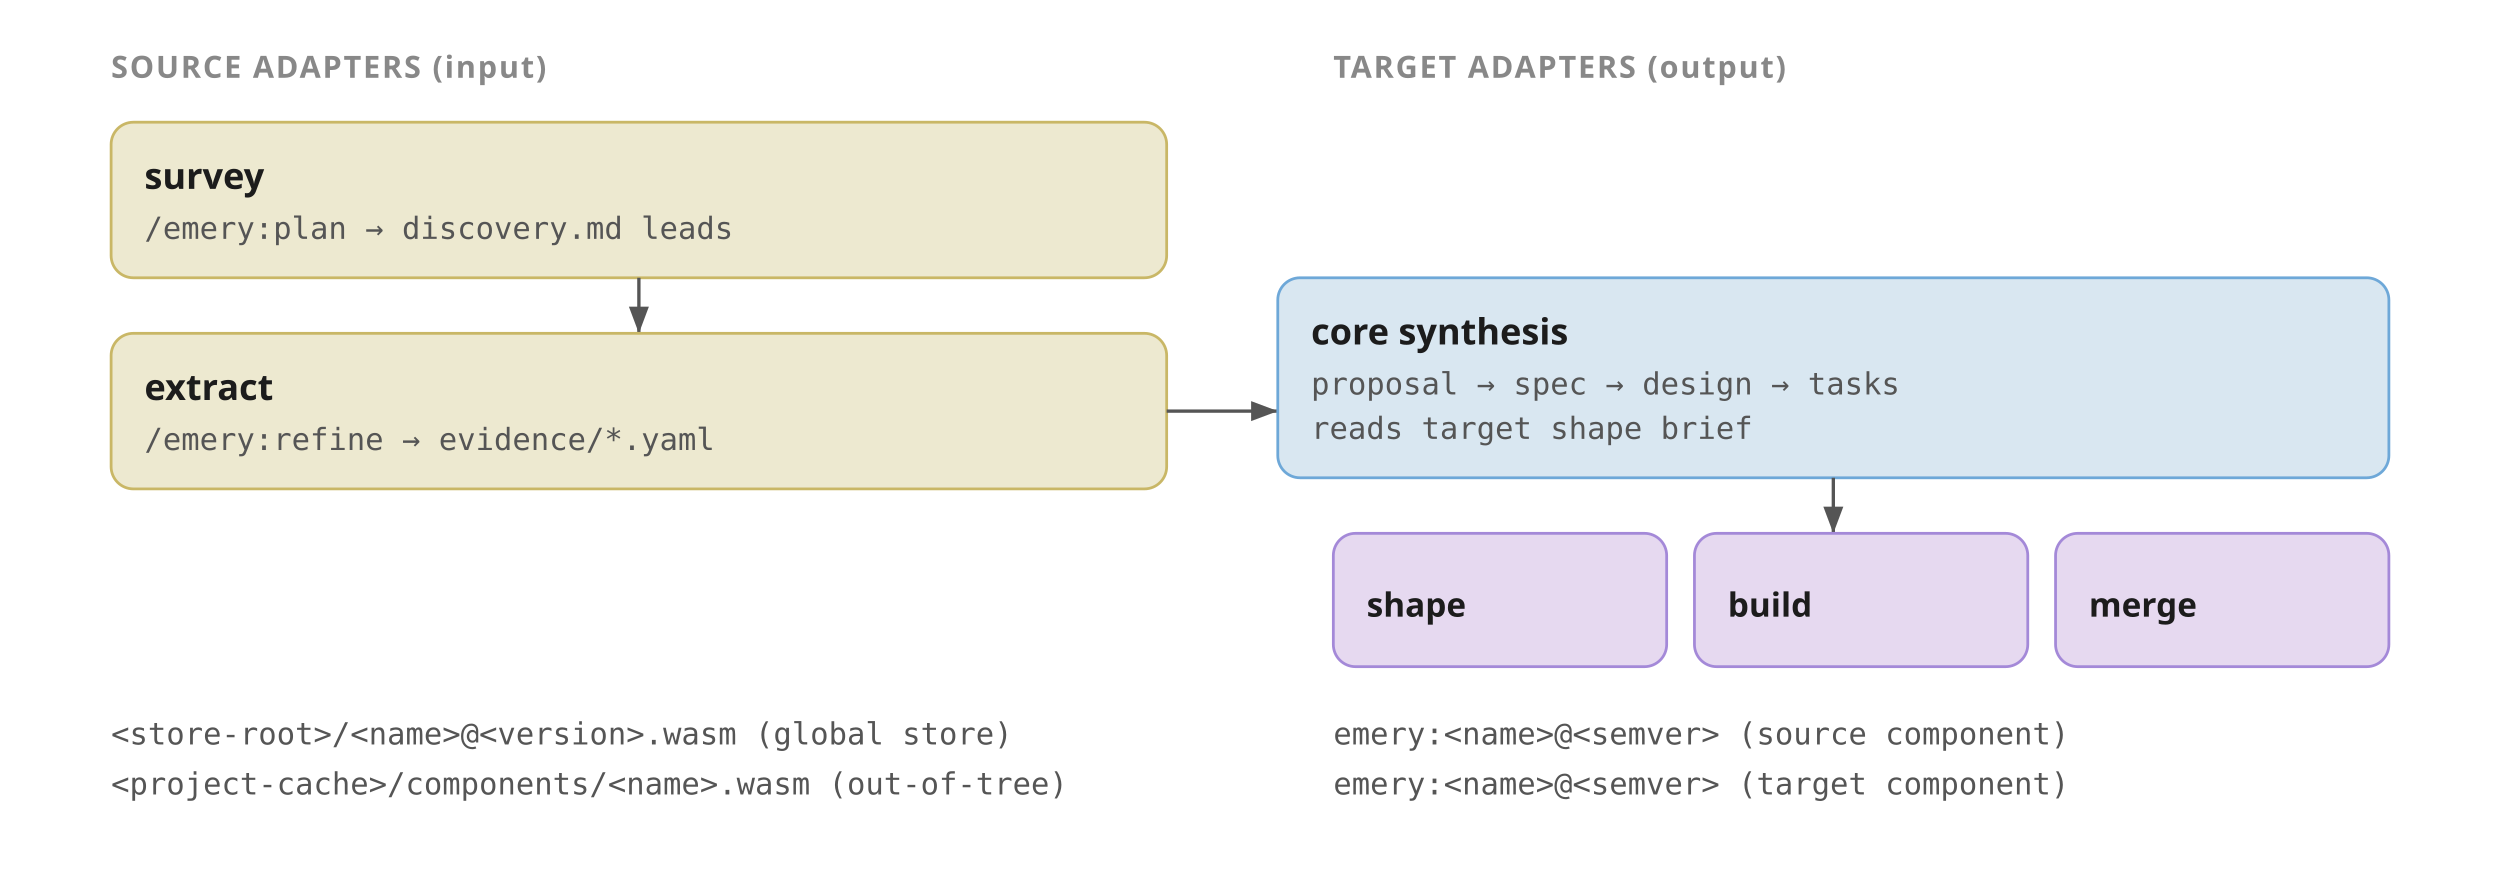
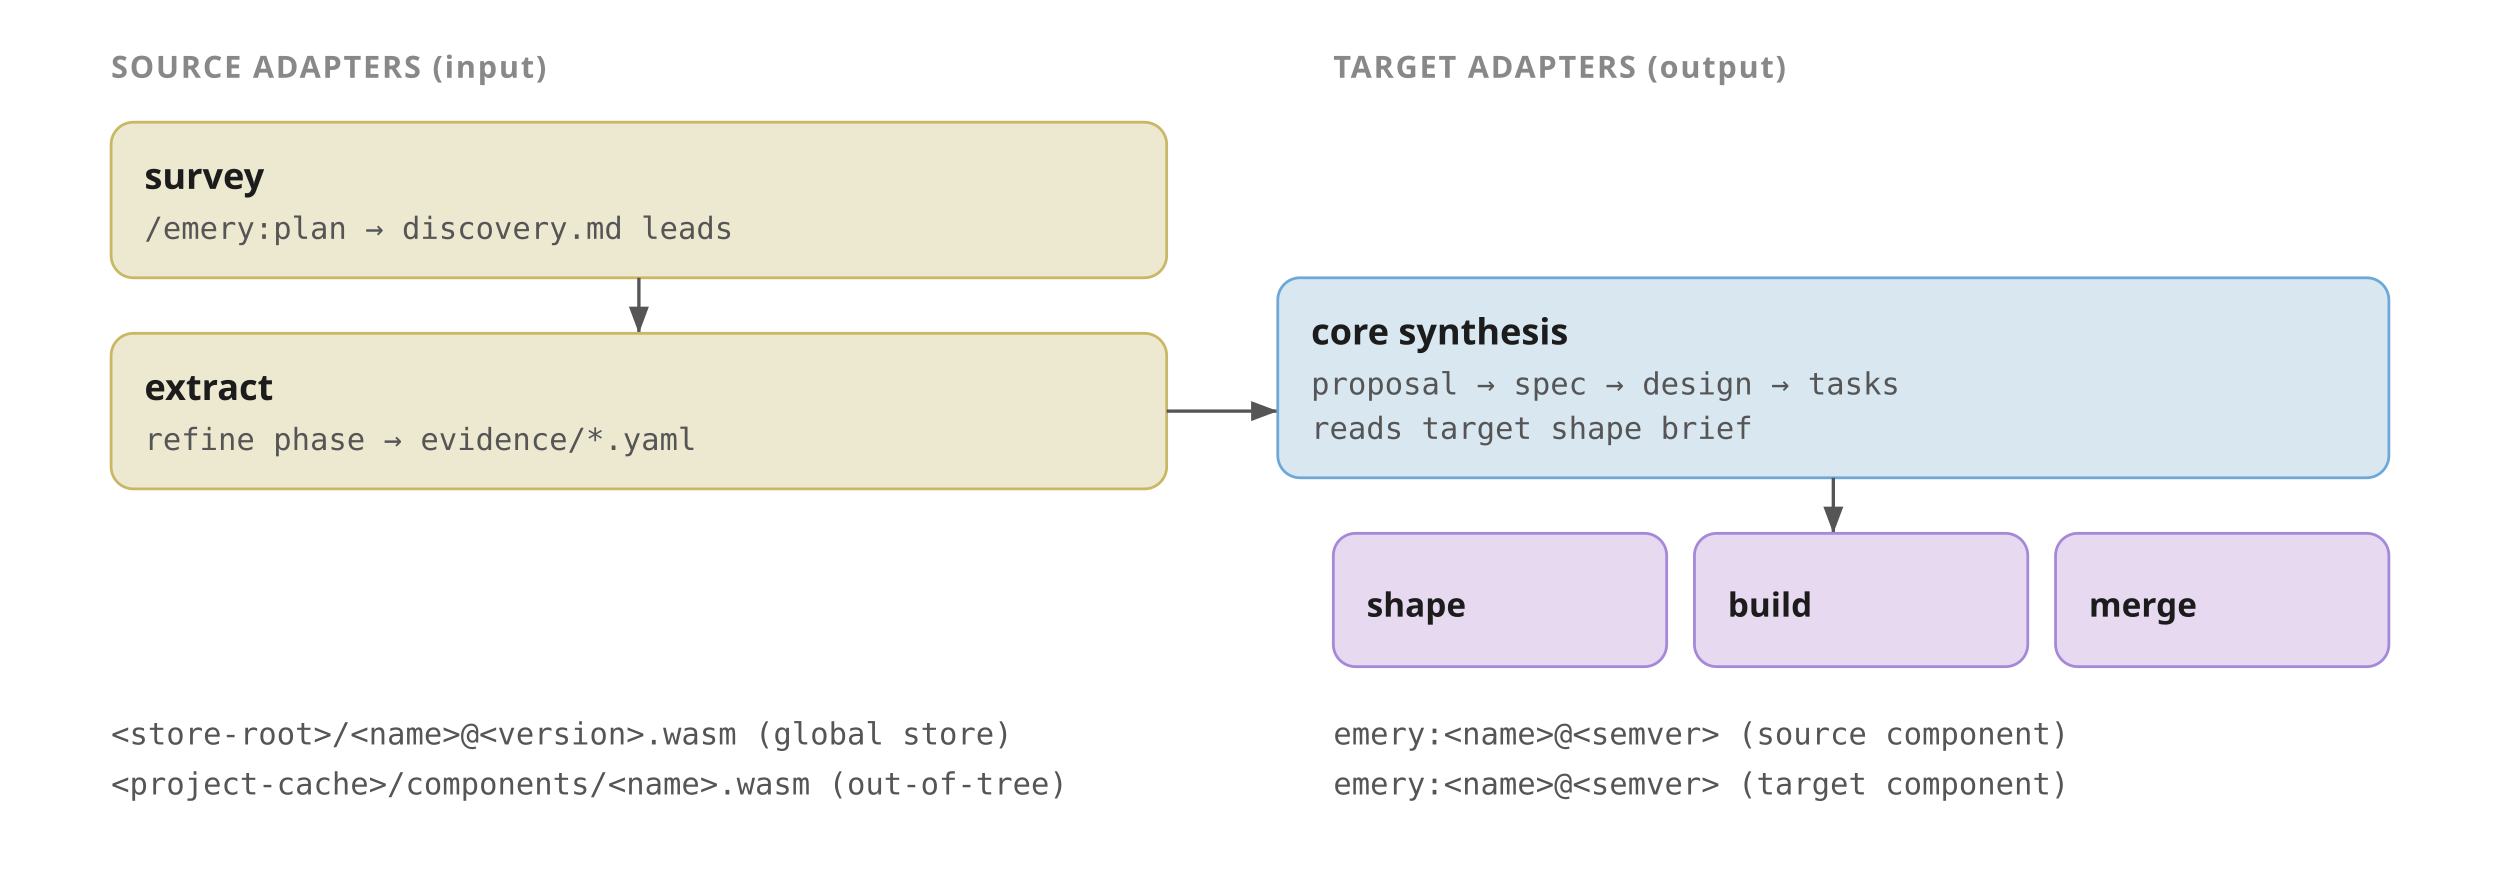
<svg xmlns="http://www.w3.org/2000/svg" viewBox="0 0 900 320" role="img" aria-label="Source adapters survey and extract; target adapters shape build and merge">
  <defs>
    <marker id="arr" markerWidth="10" markerHeight="10" refX="8" refY="3" orient="auto">
      <path d="M0,0 L0,6 L8,3 z" fill="#555" />
    </marker>
  </defs>
  <text x="40" y="28" font-family="ui-sans-serif, system-ui, sans-serif" font-size="11" font-weight="600" fill="#888" letter-spacing="0.06em">SOURCE ADAPTERS (input)</text>
  <text x="480" y="28" font-family="ui-sans-serif, system-ui, sans-serif" font-size="11" font-weight="600" fill="#888" letter-spacing="0.06em">TARGET ADAPTERS (output)</text>
  <rect x="40" y="44" width="380" height="56" rx="8" fill="#ede9d0" stroke="#c9b766" />
  <text x="52" y="68" font-family="ui-sans-serif, system-ui, sans-serif" font-size="13" font-weight="600" fill="#1c1c1c">survey</text>
  <text x="52" y="86" font-family="ui-monospace, monospace" font-size="11" fill="#555">/emery:plan → discovery.md leads</text>
  <path d="M230 100 L230 120" stroke="#555" stroke-width="1.2" fill="none" marker-end="url(#arr)" />
  <rect x="40" y="120" width="380" height="56" rx="8" fill="#ede9d0" stroke="#c9b766" />
  <text x="52" y="144" font-family="ui-sans-serif, system-ui, sans-serif" font-size="13" font-weight="600" fill="#1c1c1c">extract</text>
-   <text x="52" y="162" font-family="ui-monospace, monospace" font-size="11" fill="#555">/emery:refine → evidence/*.yaml</text>
+   <text x="52" y="162" font-family="ui-monospace, monospace" font-size="11" fill="#555">refine phase → evidence/*.yaml</text>
  <path d="M420 148 L460 148" stroke="#555" stroke-width="1.2" fill="none" marker-end="url(#arr)" />
  <rect x="460" y="100" width="400" height="72" rx="8" fill="#d9e7f1" stroke="#6ea8d8" />
  <text x="472" y="124" font-family="ui-sans-serif, system-ui, sans-serif" font-size="13" font-weight="600" fill="#1c1c1c">core synthesis</text>
  <text x="472" y="142" font-family="ui-monospace, monospace" font-size="11" fill="#555">proposal → spec → design → tasks</text>
  <text x="472" y="158" font-family="ui-monospace, monospace" font-size="11" fill="#555">reads target shape brief</text>
  <path d="M660 172 L660 192" stroke="#555" stroke-width="1.2" fill="none" marker-end="url(#arr)" />
  <rect x="480" y="192" width="120" height="48" rx="8" fill="#e6d9f0" stroke="#a489d8" />
  <text x="492" y="222" font-family="ui-sans-serif, system-ui, sans-serif" font-size="12" font-weight="600" fill="#1c1c1c">shape</text>
  <rect x="610" y="192" width="120" height="48" rx="8" fill="#e6d9f0" stroke="#a489d8" />
  <text x="622" y="222" font-family="ui-sans-serif, system-ui, sans-serif" font-size="12" font-weight="600" fill="#1c1c1c">build</text>
  <rect x="740" y="192" width="120" height="48" rx="8" fill="#e6d9f0" stroke="#a489d8" />
  <text x="752" y="222" font-family="ui-sans-serif, system-ui, sans-serif" font-size="12" font-weight="600" fill="#1c1c1c">merge</text>
  <text x="480" y="268" font-family="ui-monospace, monospace" font-size="11" fill="#555">emery:&lt;name&gt;@&lt;semver&gt; (source component)</text>
  <text x="480" y="286" font-family="ui-monospace, monospace" font-size="11" fill="#555">emery:&lt;name&gt;@&lt;semver&gt; (target component)</text>
  <text x="40" y="268" font-family="ui-monospace, monospace" font-size="11" fill="#555">&lt;store-root&gt;/&lt;name&gt;@&lt;version&gt;.wasm (global store)</text>
  <text x="40" y="286" font-family="ui-monospace, monospace" font-size="11" fill="#555">&lt;project-cache&gt;/components/&lt;name&gt;.wasm (out-of-tree)</text>
</svg>
